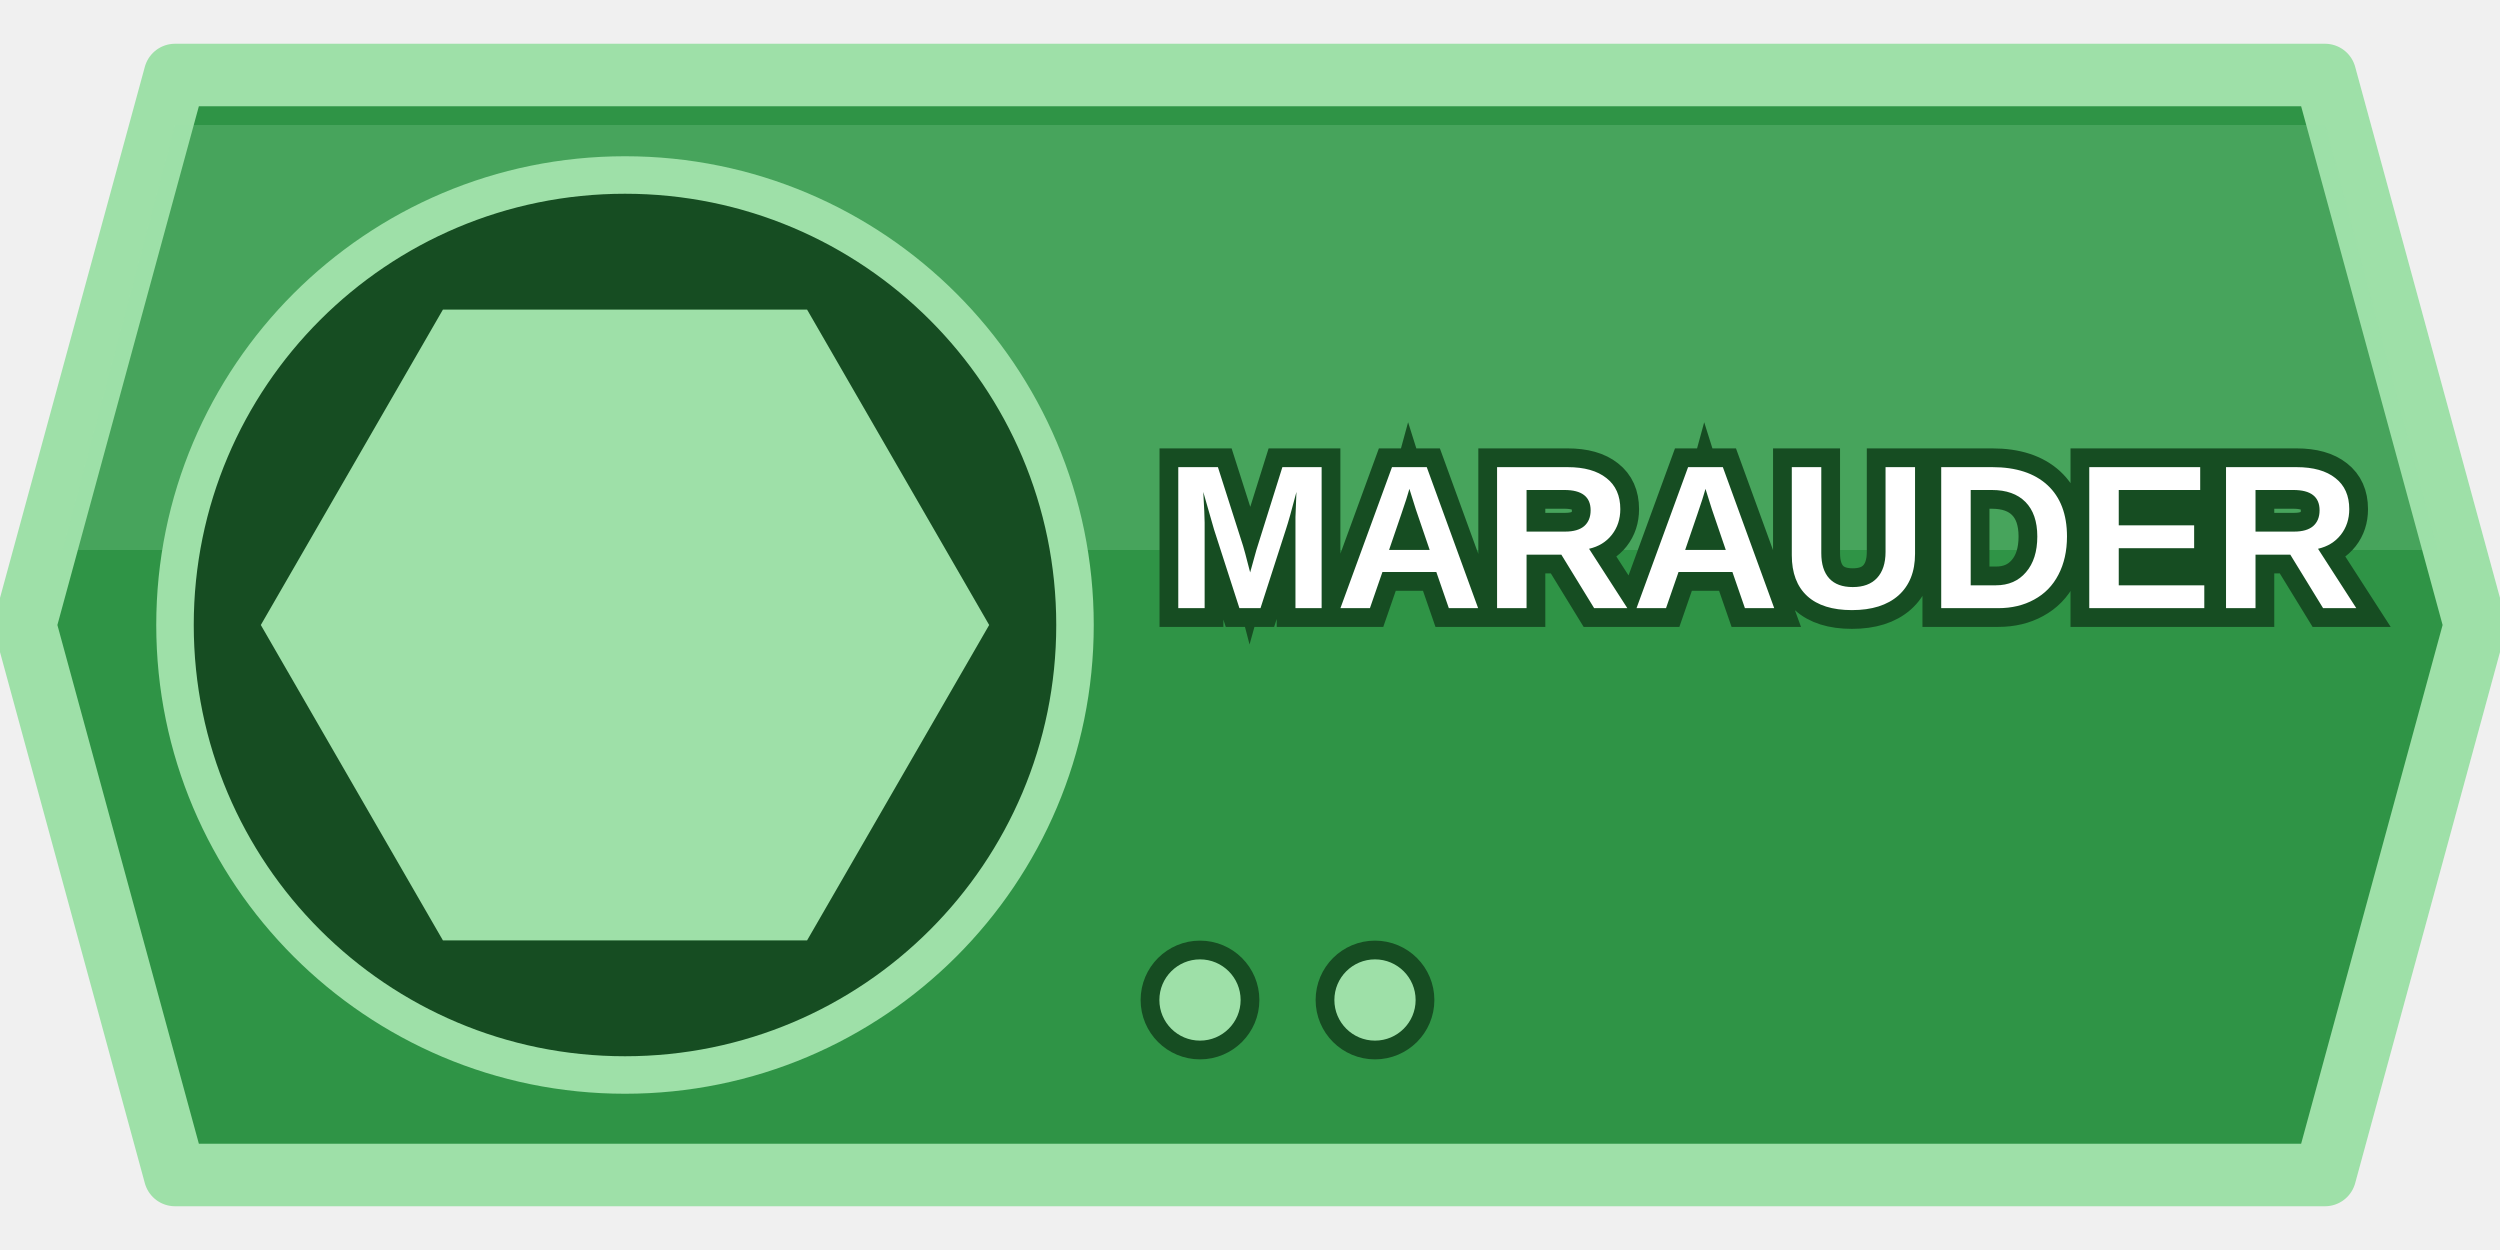
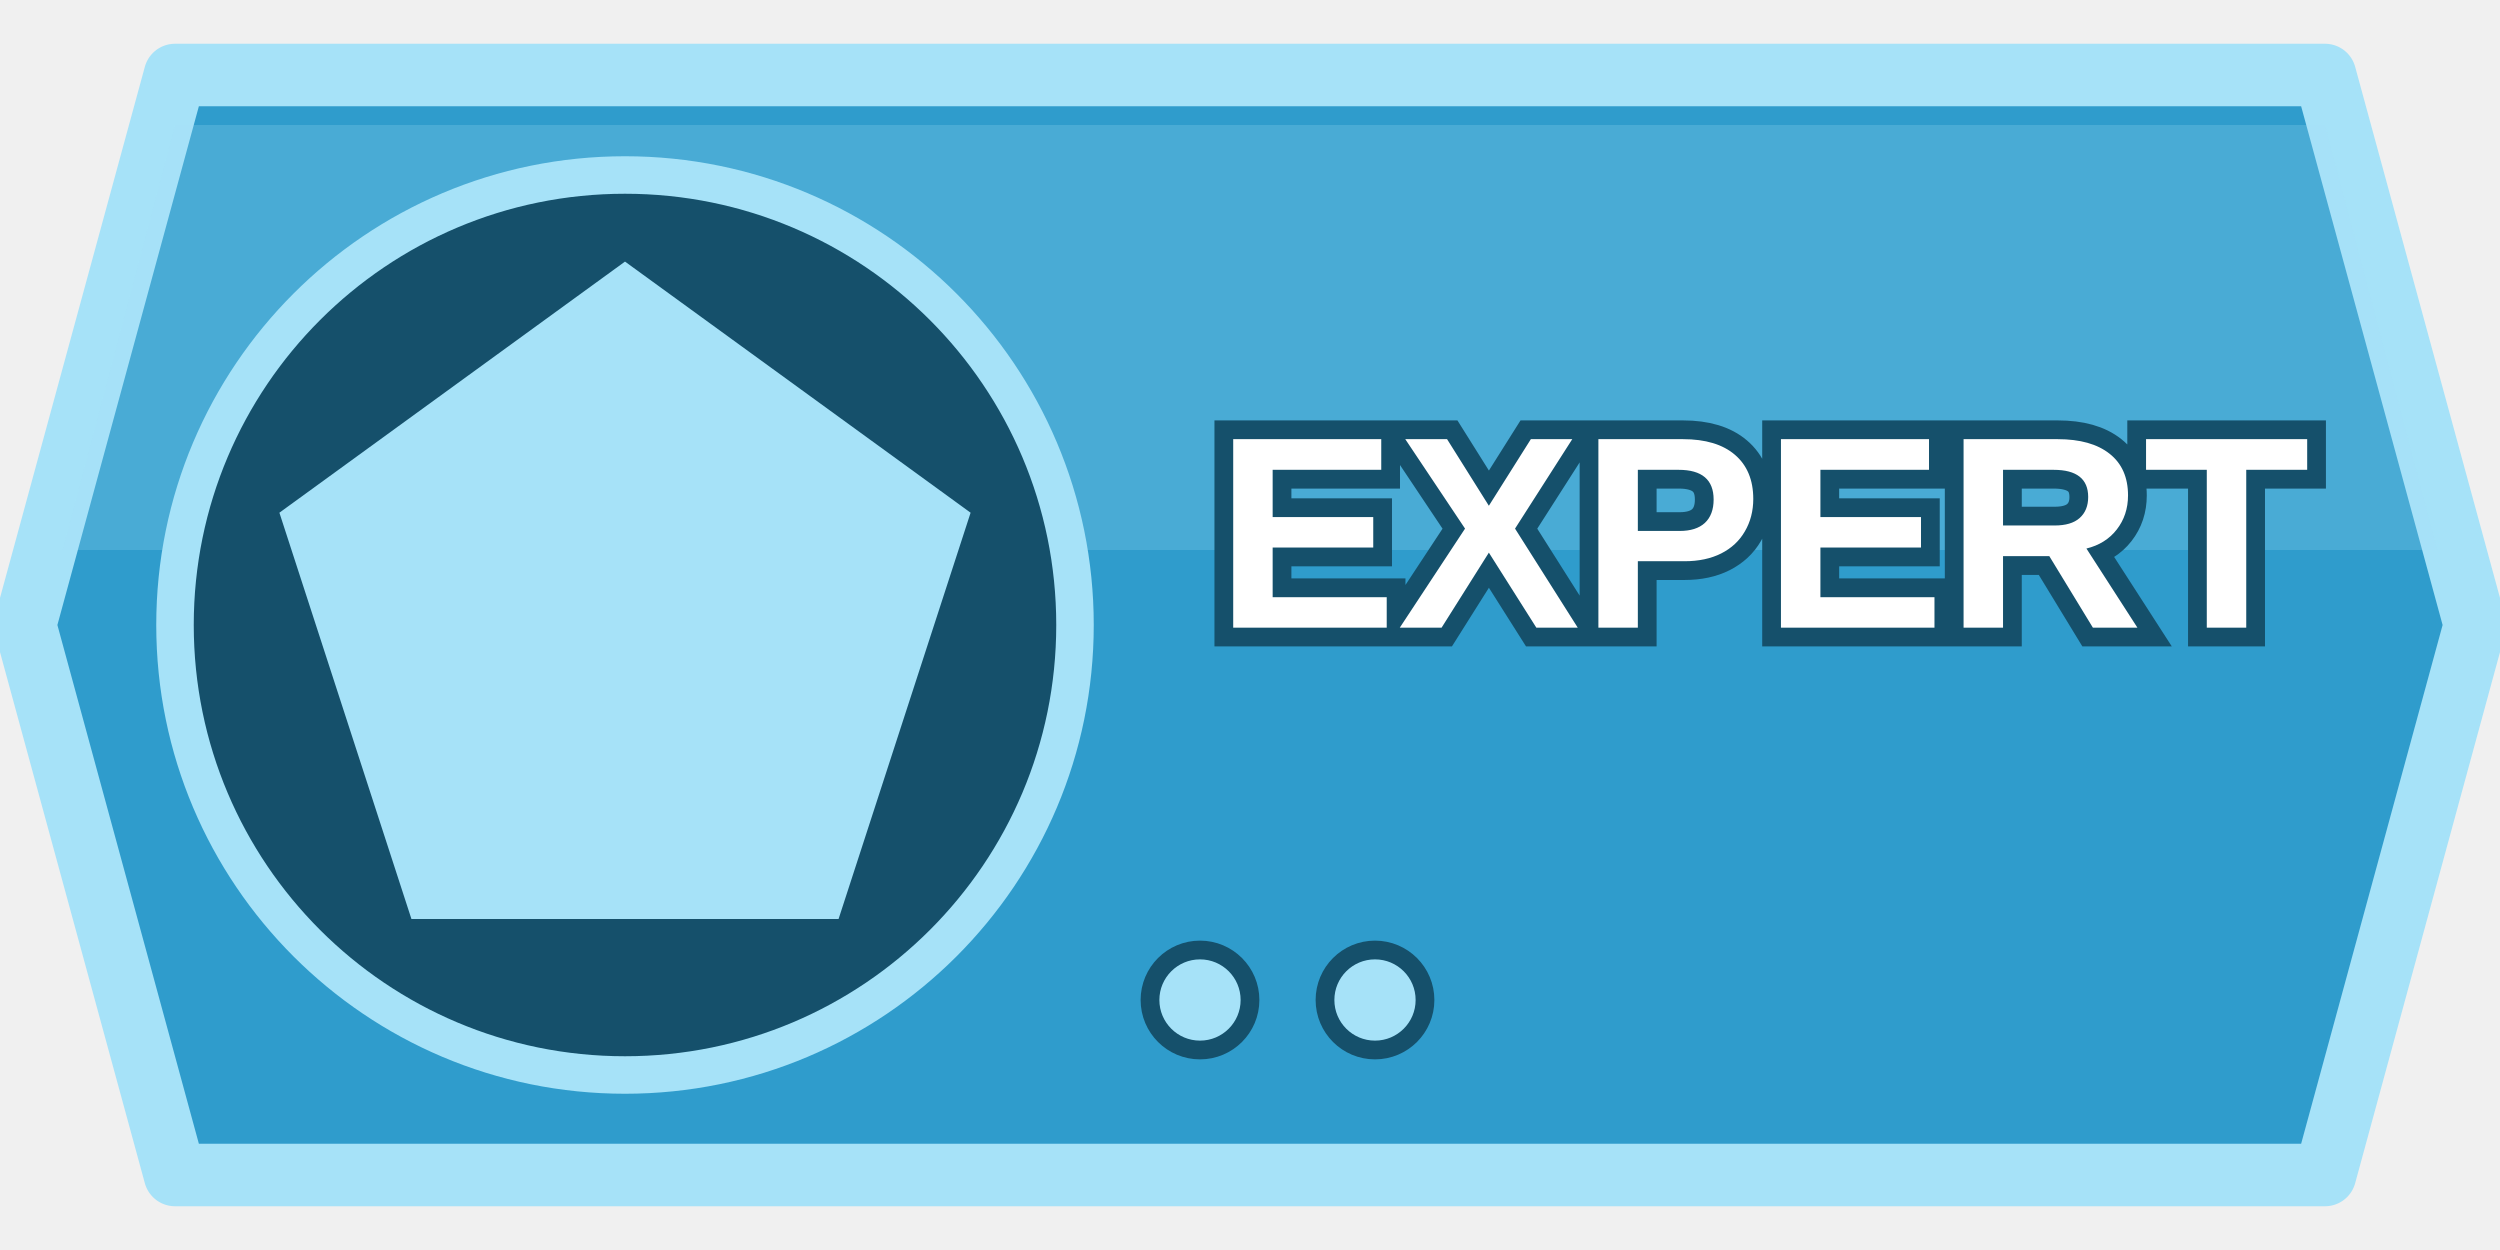
<svg xmlns="http://www.w3.org/2000/svg" viewBox="0 0 200 100" width="200" height="100">
-   <polygon points="14.00,6.00 186.00,6.00 198.00,50.00 186.00,94.00 14.00,94.00 2.00,50.00" fill="#2f9446" stroke="#9ee0a8" stroke-width="5" stroke-linejoin="round" />
-   <polygon points="14.00,10.00 186.00,10.00 195.00,44.00 5.00,44.00" fill="#9ee0a8" fill-opacity="0.22" />
-   <circle cx="50" cy="50" r="36" fill="#164d22" stroke="#9ee0a8" stroke-width="3" />
-   <polygon points="65.00,24.02 80.00,50.00 65.00,75.98 35.00,75.98 20.00,50.00 35.00,24.02" fill="#9ee0a8" stroke="#164d22" stroke-width="1.5" stroke-linejoin="round" />
-   <circle cx="96.0" cy="80.0" r="4" fill="#9ee0a8" stroke="#164d22" stroke-width="1.5" />
-   <circle cx="110.0" cy="80.0" r="4" fill="#9ee0a8" stroke="#164d22" stroke-width="1.5" />
-   <text x="141" y="44" text-anchor="middle" dominant-baseline="middle" font-family="Arial, Helvetica, sans-serif" font-weight="bold" font-size="16.4" fill="#ffffff" stroke="#164d22" stroke-width="3" paint-order="stroke">MARAUDER</text>
+   <polygon points="14.00,6.00 186.00,6.00 198.00,50.00 186.00,94.00 14.00,94.00 2.00,50.00" fill="#2f9ccc" stroke="#a6e2f8" stroke-width="5" stroke-linejoin="round" />
+   <polygon points="14.00,10.00 186.00,10.00 195.00,44.00 5.00,44.00" fill="#a6e2f8" fill-opacity="0.22" />
+   <circle cx="50" cy="50" r="36" fill="#15506b" stroke="#a6e2f8" stroke-width="3" />
+   <polygon points="50.00,20.00 78.53,40.73 67.63,74.27 32.37,74.27 21.47,40.73" fill="#a6e2f8" stroke="#15506b" stroke-width="1.5" stroke-linejoin="round" />
+   <circle cx="96.0" cy="80.0" r="4" fill="#a6e2f8" stroke="#15506b" stroke-width="1.5" />
+   <circle cx="110.0" cy="80.0" r="4" fill="#a6e2f8" stroke="#15506b" stroke-width="1.5" />
+   <text x="141" y="44" text-anchor="middle" dominant-baseline="middle" font-family="Arial, Helvetica, sans-serif" font-weight="bold" font-size="21.9" fill="#ffffff" stroke="#15506b" stroke-width="3" paint-order="stroke">EXPERT</text>
</svg>
